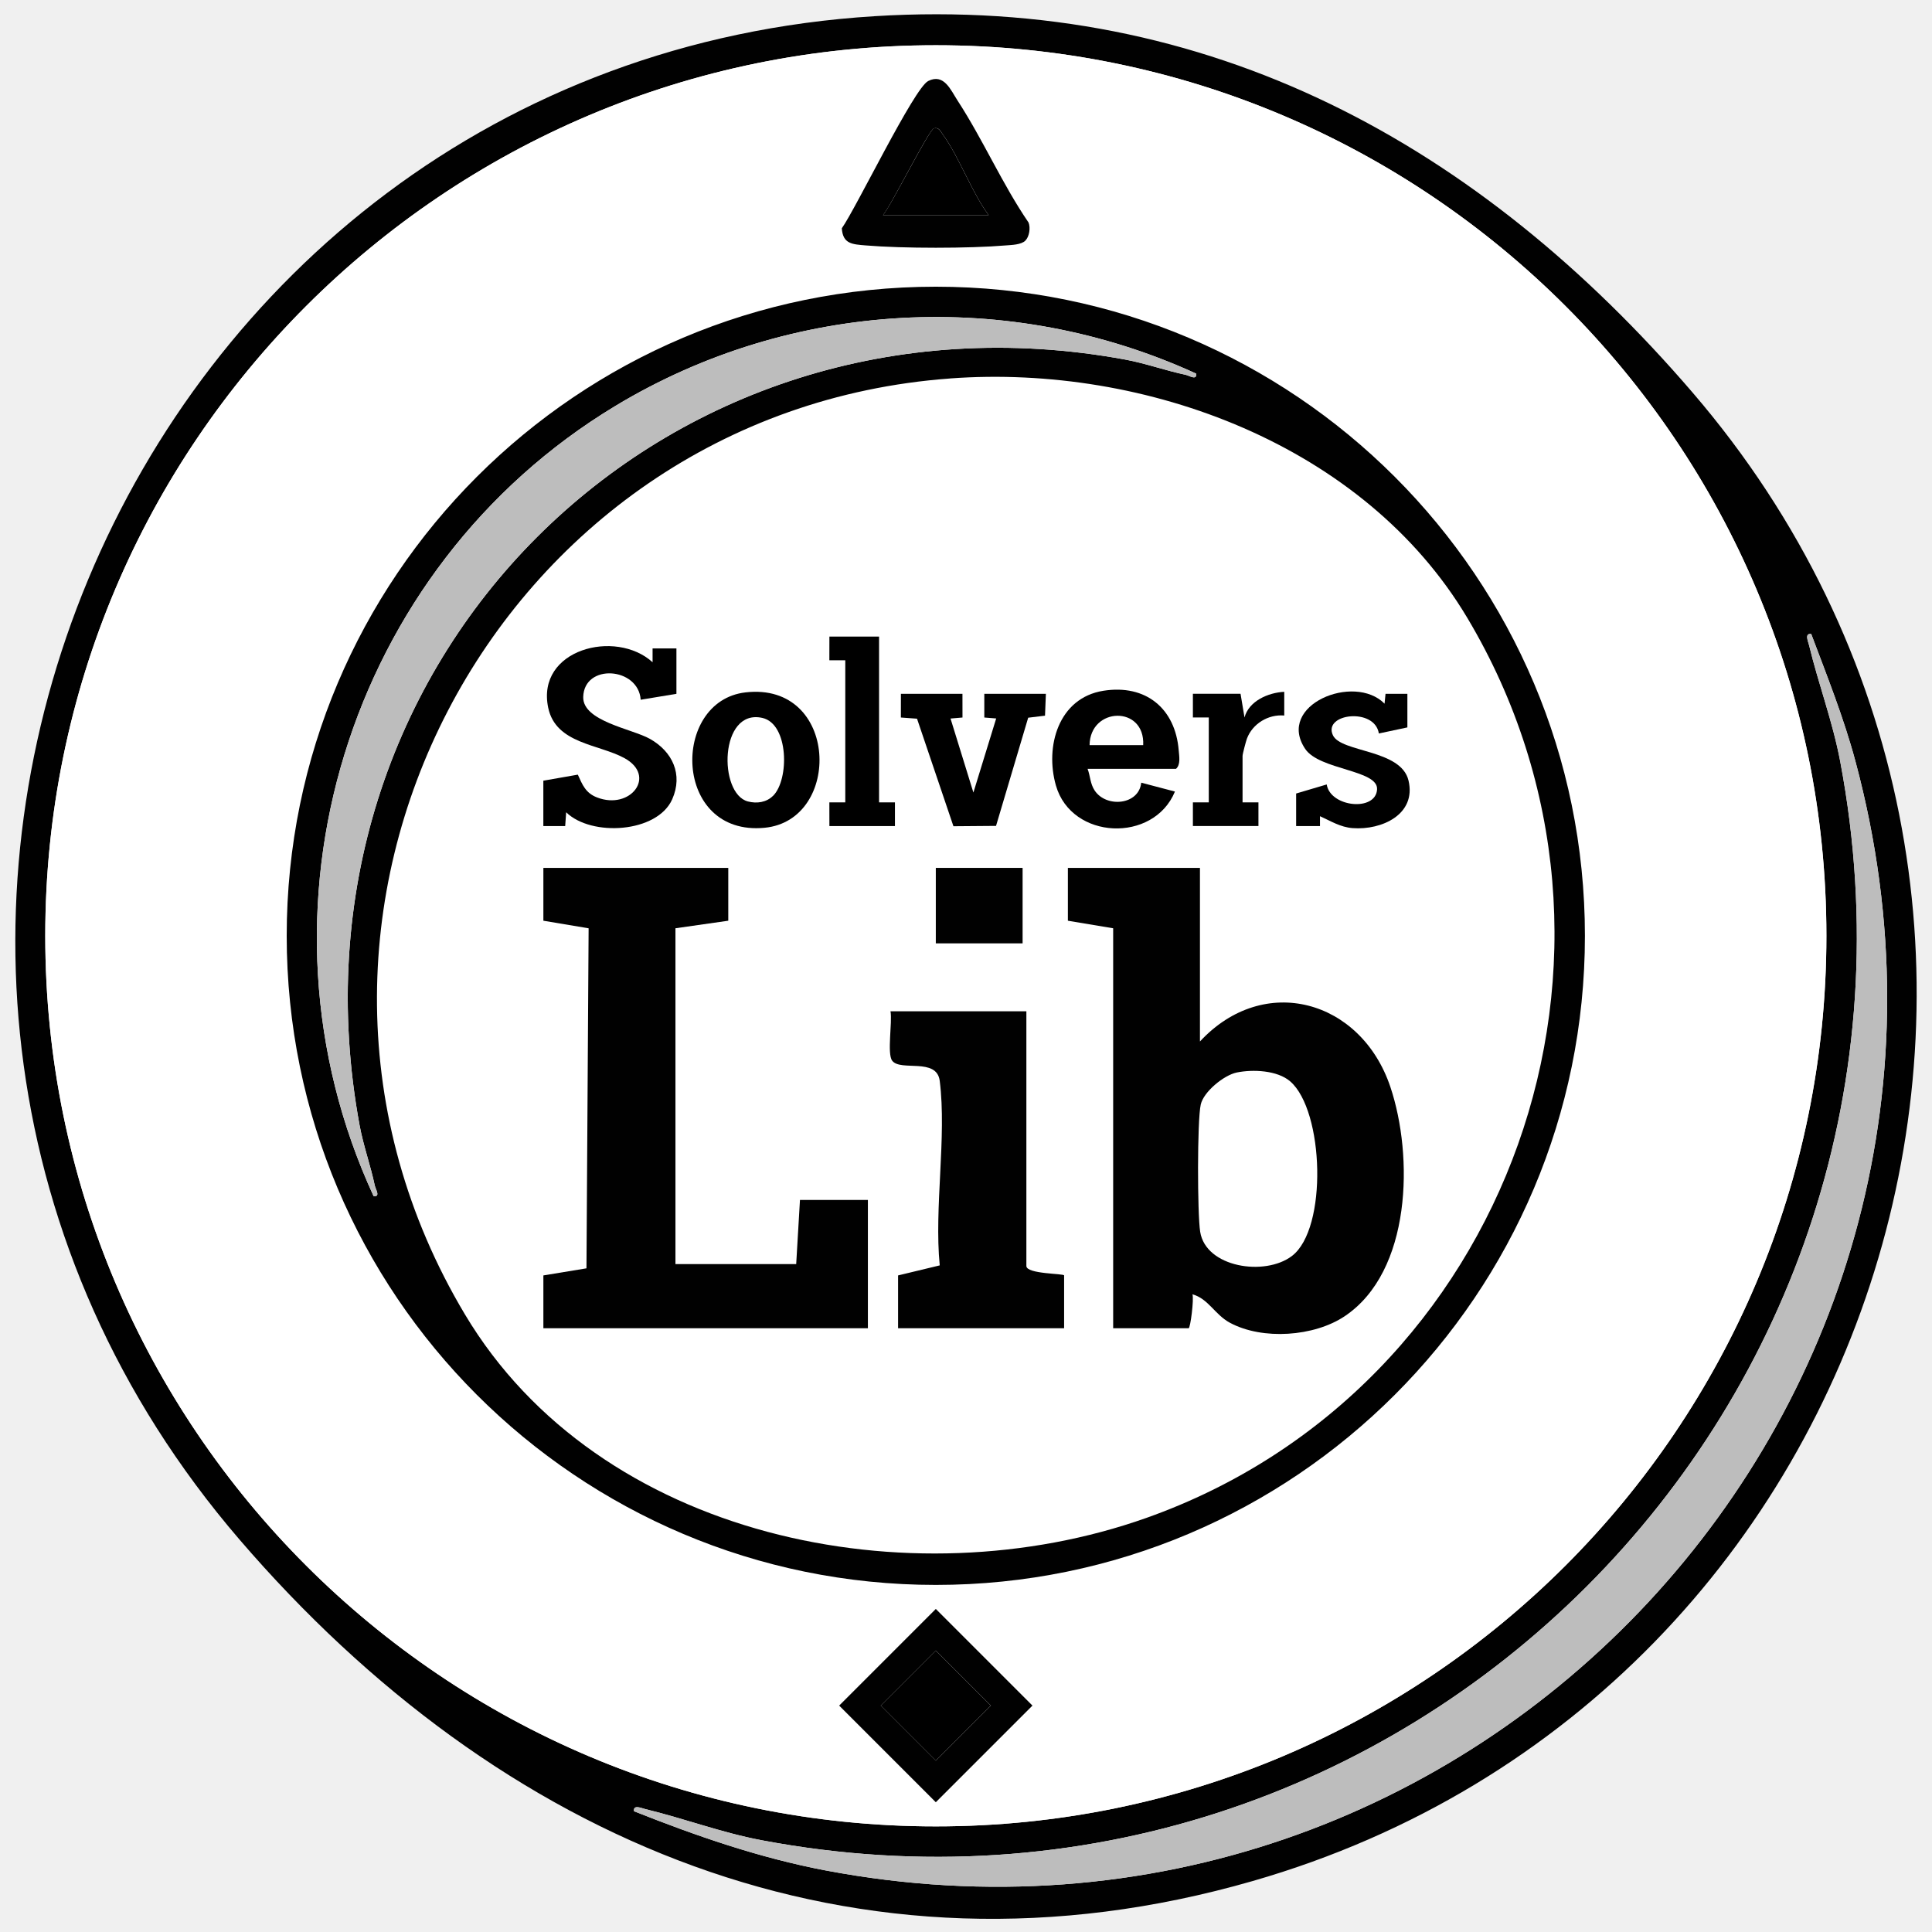
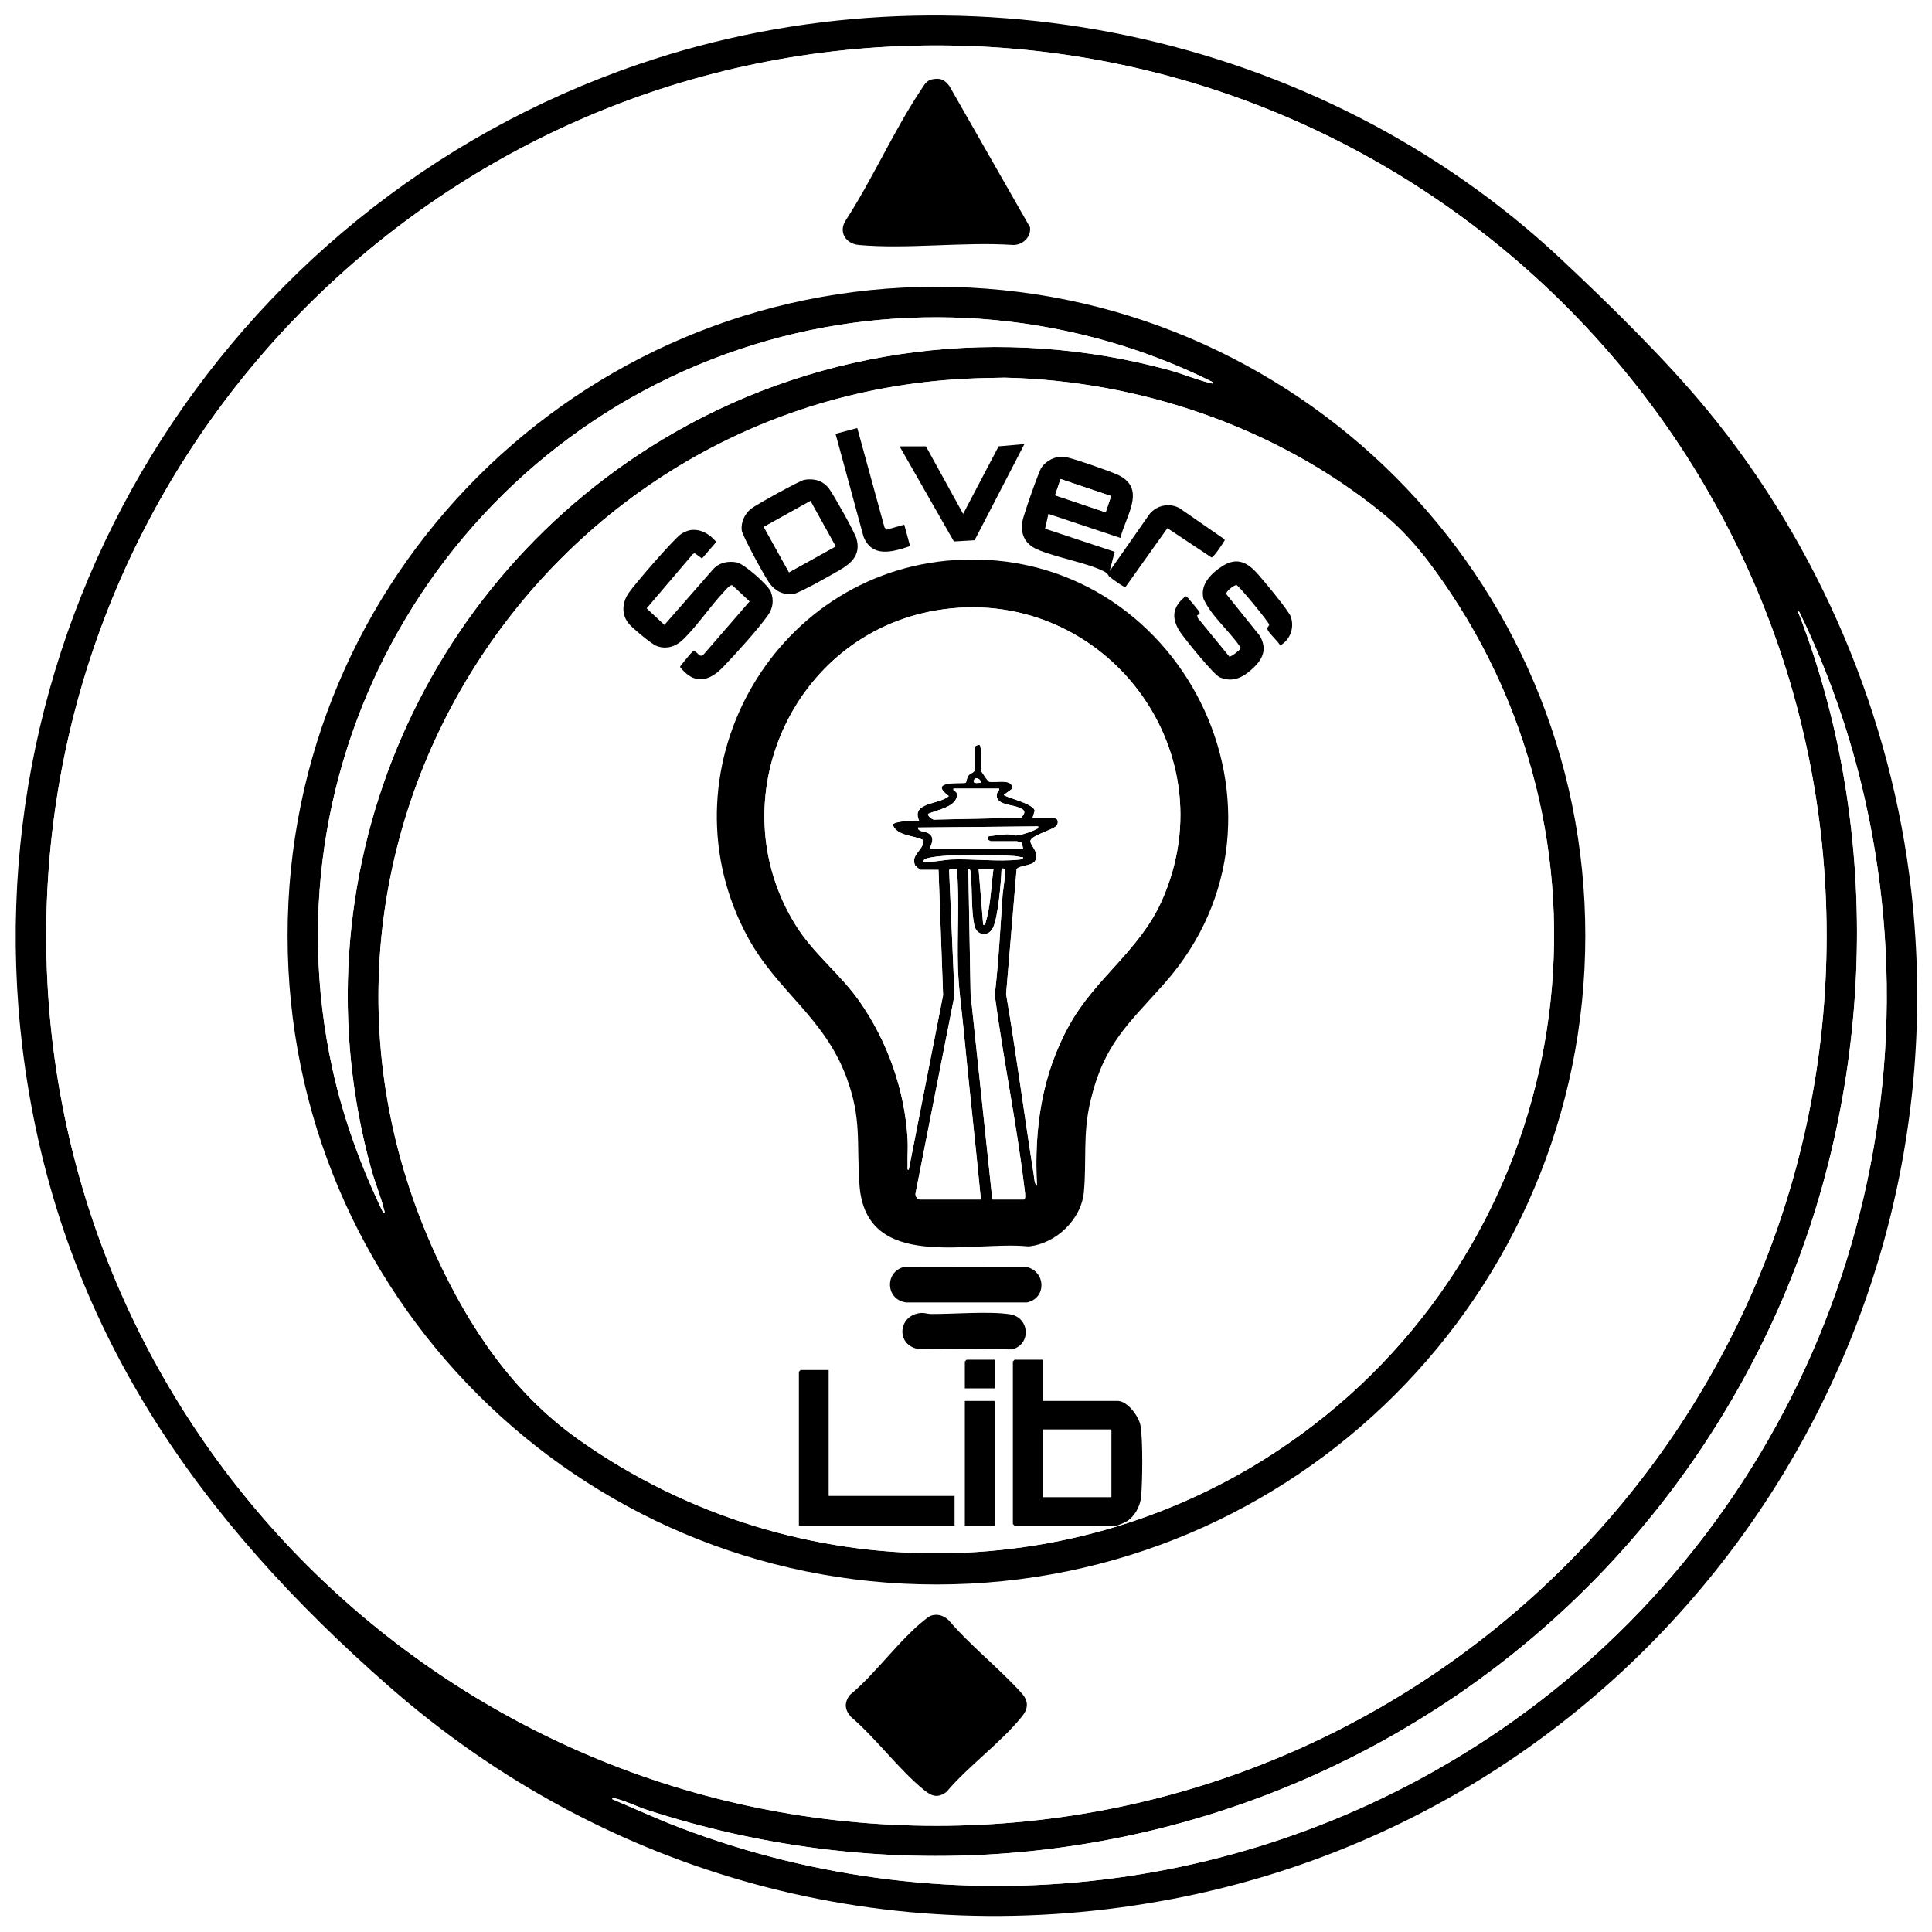
- <svg xmlns="http://www.w3.org/2000/svg" id="Layer_1" version="1.1" viewBox="0 0 512 512">
+ <svg xmlns="http://www.w3.org/2000/svg" id="Layer_1" version="1.1" viewBox="0 0 1125 1125">
  <defs>
    <style>
      .st0 {
-         fill: #010101;
-       }
- 
-       .st1 {
-         fill: #bdbdbd;
-       }
- 
-       .st2 {
-         display: none;
-         fill: #fefefe;
-       }
- 
-       .st3 {
        fill: #fff;
      }
    </style>
  </defs>
-   <g>
-     <path class="st0" d="M231.79,4.29c88.98-5.51,160.36,34.14,216.72,99.69,116.12,135.07,54.05,345.4-116.52,394.51-105.42,30.36-199.87-10.64-268.51-90.48C-67.71,255.41,31.58,16.7,231.79,4.29ZM484.01,248c0-130.34-105.67-236.01-236.01-236.01S11.99,117.66,11.99,248s105.67,236.01,236.01,236.01,236.01-105.67,236.01-236.01h0ZM168.01,479.99c16.49,6.55,33.29,12.38,50.81,15.7,172.1,32.58,318.4-124.32,272.9-293.9-3.1-11.57-7.53-22.62-11.73-33.78-1.86-.23-.79,2.04-.55,3.04,2.5,10.35,6.24,20.17,8.24,30.76,32.08,169.83-116.04,317.95-285.87,285.87-10.59-2-20.42-5.74-30.76-8.24-1.01-.24-3.27-1.31-3.04.55h0Z" />
-     <path class="st2" d="M484.01,248c0,130.34-105.67,236.01-236.01,236.01S11.99,378.34,11.99,248,117.66,11.99,248,11.99s236.01,105.67,236.01,236.01ZM271.75,63.76c1.04-1.02,1.41-3.35.84-4.77-7.01-10.27-12.03-21.9-18.79-32.29-1.86-2.85-3.64-7.33-7.81-5.22-3.77,1.9-19.06,33.59-22.89,39.03.27,4.19,2.81,4.24,6.36,4.54,9.7.82,27.38.82,37.09,0,1.57-.13,4.07-.16,5.21-1.28h0ZM420.02,248c0-95-77.02-172.02-172.02-172.02S75.98,153,75.98,248s77.02,172.02,172.02,172.02,172.02-77.02,172.02-172.02h0ZM248,426.39l-25.61,25.61,25.61,25.61,25.61-25.61-25.61-25.61h0Z" />
-     <circle class="st3" cx="248.01" cy="248" r="236.01" />
-     <g>
-       <path class="st0" d="M248,426.39l25.61,25.61-25.61,25.61-25.61-25.61,25.61-25.61h0ZM248,437.41l-14.59,14.59,14.59,14.59,14.59-14.59-14.59-14.59Z" />
-       <rect x="237.68" y="441.68" width="20.63" height="20.63" transform="translate(-246.98 307.75) rotate(-45)" />
-     </g>
-     <path class="st1" d="M168.01,479.99c-.23-1.86,2.04-.79,3.04-.55,10.35,2.5,20.17,6.24,30.76,8.24,169.83,32.08,317.95-116.03,285.87-285.87-2-10.59-5.74-20.42-8.24-30.76-.24-1.01-1.31-3.27.55-3.04,4.2,11.16,8.62,22.21,11.73,33.78,45.5,169.58-100.8,326.48-272.9,293.9-17.51-3.32-34.32-9.14-50.81-15.7h0Z" />
-     <g>
-       <path class="st0" d="M420.02,248c0,95-77.02,172.02-172.02,172.02s-172.02-77.02-172.02-172.02S153,75.98,248,75.98s172.02,77.02,172.02,172.02h0ZM316.99,99.01c-49.49-22.65-107.34-19.53-153.91,8.57-71.04,42.85-99.07,133.67-64.07,209.41,1.91.24.52-1.81.31-2.81-1.13-5.35-3.04-10.61-4.03-15.98-22.61-122.53,80.4-225.51,202.91-202.91,5.37.99,10.63,2.9,15.98,4.03,1,.21,3.05,1.6,2.81-.31h0ZM251.8,100.3c-120.98,8.86-191.11,143.32-128.6,248.01,35.54,59.53,117.98,76.15,180.58,53.96,96.57-34.23,137.78-150.24,85.04-238.58-27.3-45.72-85.09-67.2-137.01-63.4h-.01Z" />
-       <path class="st1" d="M316.99,99.01c.24,1.91-1.81.52-2.81.31-5.35-1.13-10.61-3.04-15.98-4.03-122.51-22.6-225.52,80.38-202.91,202.91.99,5.37,2.9,10.63,4.03,15.98.21,1,1.6,3.05-.31,2.81-35.01-75.75-6.97-166.56,64.07-209.41,46.58-28.1,104.42-31.21,153.91-8.57h0Z" />
-       <g>
-         <path class="st0" d="M318,230v46c16.97-18.29,42.7-11.06,50.46,12.04,6.16,18.34,5.64,48.93-12.13,60.79-8.07,5.39-21.72,6.37-30.38,1.72-4.03-2.17-5.68-6.35-9.94-7.55.44,1.28-.55,9-1.01,9h-20v-106l-12-2v-14h35ZM327.73,284.23c-3.34.69-8.74,5.04-9.52,8.48-.96,4.27-.9,29.02-.15,33.73,1.49,9.45,17.12,11.86,24.3,6.42,9.54-7.22,8.52-38.53-.44-46.28-3.42-2.96-9.92-3.23-14.2-2.35h.01Z" />
-         <polygon class="st0" points="193 230 193 244 179 246 179 335 211 335 212 318 230 318 230 352 144 352 144 338 155.42 336.12 155.99 246.01 144 244 144 230 193 230" />
-         <path class="st0" d="M272,268v67.5c0,2.17,10,1.97,10,2.5v14h-44v-14l11.04-2.66c-1.51-15.32,1.87-33.99,0-48.89-.79-6.31-10.45-2.39-12.62-5.38-1.38-1.92.1-10.19-.43-13.07h36.01Z" />
-         <rect class="st0" x="248" y="230" width="23" height="20" />
-       </g>
-     </g>
-     <g>
-       <path class="st0" d="M271.75,63.76c-1.14,1.12-3.64,1.15-5.21,1.28-9.7.82-27.38.82-37.09,0-3.55-.3-6.09-.35-6.36-4.54,3.84-5.44,19.13-37.13,22.89-39.03,4.18-2.1,5.96,2.37,7.81,5.22,6.76,10.39,11.78,22.02,18.79,32.29.56,1.42.19,3.75-.84,4.77h0ZM262,57c-4.59-6.2-7.77-15.37-12.14-21.36-.61-.84-.99-1.97-2.34-1.64s-11.28,20.36-13.51,23h28-.01Z" />
-       <path d="M262,57h-28c2.24-2.64,12.22-22.69,13.51-23s1.73.8,2.34,1.64c4.37,5.99,7.55,15.16,12.14,21.36h.01Z" />
-     </g>
-   </g>
-   <g id="oCvhRx.tif">
-     <g>
-       <path d="M288.22,203.75c.74,1.94.67,3.91,1.87,5.73,3.06,4.65,11.73,3.9,12.35-2.06l8.93,2.35c-5.65,13.71-27.4,12.83-31.54-1.6-2.95-10.28.62-23.21,12.58-25.11,11.24-1.78,19.07,4.69,19.96,15.79.13,1.57.55,3.81-.72,4.9h-23.43ZM302.96,197.47c.51-10.58-14.09-10.18-14.21,0h14.21Z" />
-       <g>
-         <path d="M328.76,183.87l1.05,6.27c1.14-4.36,6.29-6.6,10.53-6.8v6.28c-4.24-.37-8.4,2.16-9.89,6.12-.27.73-1.16,4.08-1.16,4.6v12.29h4.21v6.28h-17.37v-6.28h4.21v-22.49h-4.21v-6.28h12.63Z" />
-         <path d="M278.74,192.08h-12.14" />
-         <polygon points="255.06 183.87 255.07 190.15 251.9 190.42 257.96 210.03 264 190.4 260.85 190.15 260.85 183.87 277.17 183.87 276.94 189.66 272.48 190.2 263.96 218.87 252.67 218.96 243.02 190.46 238.74 190.15 238.75 183.87 255.06 183.87" />
-         <path d="M343.49,210.29l8.1-2.4c.97,6.07,13.08,7.27,13.35,1.26.23-5.15-15.28-5.08-19.04-10.67-7.82-11.61,12.96-20.18,21.02-12l.26-2.61h5.79v8.9l-7.56,1.61c-1.07-6.95-14.86-5.32-12.18.46,2.14,4.62,18.07,3.68,20.04,12.01,2.13,8.98-7.11,13.19-14.8,12.61-3.29-.25-5.79-1.87-8.66-3.16v2.62h-6.32v-8.63h0Z" />
-         <g>
-           <path d="M144,206.89l9.13-1.6c1.23,2.72,2.06,4.87,5.09,6.04,8.85,3.43,15.87-5.67,7.3-10.4-6.83-3.76-18.22-3.78-20.24-13.37-3.25-15.49,17.87-20.96,27.66-12.06v-3.66h6.32v12.03l-9.47,1.57c-.58-8.66-15-9.71-15.23-.73-.16,6.45,12.97,8.44,17.68,11.1,5.98,3.37,8.81,9.42,5.91,15.99-3.95,8.95-21.43,10.01-28.11,3.46l-.26,3.66h-5.79v-12.03h0Z" />
-           <path d="M197.57,183.49c24.72-2.85,25.69,33.9,5.05,35.88-24.32,2.33-24.89-33.6-5.05-35.88ZM204.88,210.9c4.32-4.32,4.17-19.05-2.83-20.64-11.43-2.59-11.71,20.07-3.86,22.13,2.38.62,4.93.26,6.68-1.5h.01Z" />
-           <polygon points="232.96 168.7 232.96 212.64 237.17 212.64 237.17 218.92 219.8 218.92 219.79 212.64 224.01 212.64 224.01 174.98 219.79 174.98 219.8 168.7 232.96 168.7" />
-         </g>
-       </g>
-     </g>
-   </g>
+   <path class="st0" d="M1125,0v1125H0V0h1125ZM994.17,238.79c-24.05-29.24-57.13-61.63-85.1-87.85C767.49,18.2,556.47-25.6,372.2,37.3,128.61,120.45-22.4,366.82,14.75,622.73c21.87,150.7,100.71,262.06,212.19,359.65,126.04,110.33,290.69,155.04,455.93,123.36,274.14-52.55,461.3-308.51,430.13-586.22-11.48-102.27-53.61-201.44-118.83-280.72Z" />
+   <path d="M994.17,238.79c65.21,79.28,107.35,178.45,118.83,280.72,31.17,277.71-155.99,533.67-430.13,586.22-165.24,31.67-329.89-13.04-455.93-123.36-111.48-97.58-190.31-208.95-212.19-359.65C-22.4,366.82,128.61,120.45,372.2,37.3c184.27-62.9,395.28-19.1,536.87,113.65,27.96,26.22,61.05,58.61,85.1,87.85ZM1063.64,544.81c0-286.28-232.08-518.36-518.36-518.36S26.92,258.53,26.92,544.81s232.08,518.36,518.36,518.36,518.36-232.08,518.36-518.36ZM356.57,1047.68c13.05,5.51,25.89,11.45,39.15,16.5,159.2,60.67,337.53,39.2,477.57-56.61,174.6-119.44,259.31-334.03,212.73-541.72-8.46-37.74-21.4-74.96-38.33-109.63-1.54-.68-.31.98-.13,1.46,49.79,128.76,43.54,279.59-12.42,405.21-111.98,251.36-395.15,376.7-658.45,290.99-5.69-1.85-12.49-5.23-18.11-6.56-.67-.16-2.18-.88-2.03.36Z" />
+   <path class="st0" d="M1063.64,544.81c0,286.28-232.08,518.36-518.36,518.36S26.92,831.09,26.92,544.81,259,26.45,545.28,26.45s518.36,232.08,518.36,518.36ZM542.99,46.15c-3.39.62-4.62,3.05-6.36,5.63-16.15,24.11-28.67,52.83-44.66,77.3-3.55,6.69.89,12.92,8.18,13.57,28.66,2.53,60.98-1.97,90.03,0,5.53-.1,10.26-4.68,9.59-10.29l-46.99-82.33c-2.81-3.62-5.09-4.75-9.8-3.88ZM923.11,544.81c0-208.67-169.16-377.82-377.82-377.82s-377.82,169.16-377.82,377.82,169.16,377.82,377.82,377.82,377.82-169.16,377.82-377.82ZM542.99,940.54c-1.36.28-2.75,1.33-3.83,2.16-15.12,11.64-29.19,31.89-44.32,44.32-3.32,4.49-3,8.55.68,12.69,14.65,12.51,27.92,30.73,42.65,42.66,4.57,3.7,7.94,4.76,13.03,1,12.71-15.11,31.91-28.85,43.99-43.99,3.81-4.78,3.7-9.05-.42-13.61-13.11-14.48-29.53-27.33-42.32-42.32-2.78-2.49-5.6-3.7-9.44-2.92Z" />
+   <path class="st0" d="M356.57,1047.68c-.15-1.24,1.35-.52,2.03-.36,5.61,1.33,12.41,4.71,18.11,6.56,263.3,85.71,546.46-39.63,658.45-290.99,55.96-125.61,62.21-276.45,12.42-405.21-.19-.49-1.41-2.14.13-1.46,16.93,34.67,29.86,71.9,38.33,109.63,46.58,207.7-38.13,422.28-212.73,541.72-140.04,95.8-318.37,117.27-477.57,56.61-13.26-5.05-26.1-11-39.15-16.5Z" />
+   <path d="M923.11,544.81c0,208.67-169.16,377.82-377.82,377.82s-377.82-169.16-377.82-377.82,169.16-377.82,377.82-377.82,377.82,169.16,377.82,377.82ZM706.45,222.61c-79.71-39.76-172.73-48.69-258.73-24.48-183.09,51.56-295.18,237.25-254.12,424.36,6.39,29.13,16.75,57.19,29.67,83.96,1.24.15.52-1.36.36-2.03-1.82-7.59-5.35-15.97-7.51-23.82-46.04-167.31,27.3-343.17,176.64-428.8,86.96-49.87,190.89-62.73,287.84-36.35,7.85,2.14,16.19,5.68,23.82,7.51.67.16,2.18.88,2.03-.36ZM574.36,220.13c-258.16,4.76-429.7,273.56-320.55,510.77,19.39,42.14,44.76,80.11,82.82,107.13,126.54,89.82,296.72,88.48,421.75-3.35,154.37-113.39,192.9-329.09,86.32-489.39-11.7-17.6-23.85-33.65-40.33-46.97-61.31-49.57-140.66-76.69-219.5-78.41l-10.49.22Z" />
+   <path d="M542.99,46.15c4.7-.87,6.99.26,9.8,3.88l46.99,82.33c.67,5.61-4.07,10.18-9.59,10.29-29.05-1.97-61.37,2.53-90.03,0-7.29-.64-11.73-6.88-8.18-13.57,15.99-24.47,28.51-53.19,44.66-77.3,1.73-2.59,2.96-5.01,6.36-5.63Z" />
+   <path d="M542.99,940.54c3.83-.78,6.66.43,9.44,2.92,12.79,15,29.21,27.84,42.32,42.32,4.13,4.56,4.23,8.83.42,13.61-12.07,15.14-31.28,28.88-43.99,43.99-5.09,3.76-8.46,2.7-13.03-1-14.72-11.93-27.99-30.15-42.65-42.66-3.68-4.14-4-8.19-.68-12.69,15.13-12.42,29.2-32.68,44.32-44.32,1.09-.84,2.48-1.89,3.83-2.16Z" />
+   <path class="st0" d="M574.36,220.13l10.49-.22c78.84,1.72,158.19,28.84,219.5,78.41,16.49,13.33,28.63,29.38,40.33,46.97,106.58,160.3,68.04,376.01-86.32,489.39-125.02,91.83-295.21,93.17-421.75,3.35-38.06-27.02-63.43-64.99-82.82-107.13-109.15-237.21,62.39-506.01,320.55-510.77ZM499.18,249.26l-12.64,3.36,16.32,59.95c5.02,12.14,16.26,8.98,26.33,5.69l.61-.77-3.26-11.96-10.38,2.9-1.13-1.36-15.85-57.8ZM539.17,259.92h-15.33l31.63,55.37,12.03-.71,28.98-55.99-15,1.32-20.65,39.34-21.66-39.33ZM652.43,313.21c3.23-13.24,15.86-29.34-2.45-37.14-4.84-2.06-26.38-9.75-30.59-10.1-4.92-.4-10.1,2.22-12.91,6.27-1.65,2.37-10.64,28.15-11.16,31.49-1.14,7.28,1.59,12.97,8.32,16.02,10.76,4.88,31.42,8.3,40.38,13.61,1.17.69,1.32,1.92,2.13,2.53,1.46,1.1,8.09,6.14,9.24,5.92l24.4-34.28,25.7,17.07c1.17,0,6.25-7.57,7.03-8.99.32-.58,1-1,.32-1.72l-26.01-18c-5.8-3.2-13.11-1.75-17.35,3.34l-23.32,33.33,2.94-11.26-40.54-13.44,1.95-8.62,41.94,13.97ZM468.35,279.41c-2.69.46-28.28,14.61-31.09,16.89-3.62,2.94-5.9,7.87-5.34,12.54.38,3.15,13.52,27.13,16.05,30.61,3.46,4.76,8.18,7.17,14.16,6.38,3.31-.44,25.24-12.78,29.25-15.4,6.28-4.11,9.59-9.17,7.28-17.01-1.08-3.66-13.24-25.29-15.85-28.8-3.51-4.72-8.72-6.2-14.46-5.21ZM401.7,308.74c-1.52.26-3.82,1.33-5.11,2.21-4.39,3.01-27.22,29.41-30.7,34.61-3.69,5.52-4.07,12.37.32,17.68,2.04,2.47,13.12,11.68,15.88,12.78,5.92,2.35,11.43.49,15.81-3.78,8.19-7.97,15.65-19.21,23.63-27.69,1.01-1.07,3.66-4.39,5-3.7l9.98,9.33-26.94,31.07c-2.73,2.33-3.69-3.21-6.37-1.74-.5.27-7.15,8.26-7.23,8.83,8.14,10.44,16.8,8.75,25.25-.11,7.37-7.72,20.03-21.58,25.97-30.01,2.95-4.19,3.52-8.85,1.66-13.65-1.52-3.92-15.54-16.17-19.61-17.04-5.12-1.1-10.55.03-14.05,4.02l-28.31,32.33-10.36-9.65,27.02-31.72,1.04-.35,4.21,3.02,8.3-9.62c-3.85-4.56-9.18-7.87-15.39-6.83ZM556.36,326.1c-107.67,6.73-172.8,125.03-120.61,220.19,16.98,30.95,44.08,46.06,57.09,80.87,9.15,24.49,5.84,38.6,7.65,63,3.76,50.83,64.67,32.16,98.32,35.62,15.89-1.42,30.85-15.61,32.32-31.66,1.7-18.5-.74-33.64,3.8-52.85,7.95-33.66,21.92-44.71,43.21-68.76,87.37-98.73,9.48-254.61-121.78-246.41ZM698.26,357.75c.53-.48.18-1.31-.13-1.86-.25-.46-5.76-7.11-6.34-7.66-.47-.45-.74-1.14-1.58-.96-8.07,6.48-8.23,13.44-2.41,21.6,3.11,4.36,18.87,23.97,22.48,25.5,8.14,3.46,14.43-.49,20.16-6.15,5.41-5.34,7.11-10.85,3.21-17.89l-19.62-24.42c-.39-1.48,4.2-5.15,5.94-5.29,1.45.38,18.84,21.55,19.03,23.04.13.99-1.43,1.35-.94,2.84.73,2.26,6.1,6.75,7.36,9.33,5.87-3.34,8.38-10.34,6.17-16.78-1.22-3.56-16.98-22.53-20.47-26.19-5.76-6.04-11.63-8.15-19.3-3.27-6.38,4.06-13.18,10.59-11.08,18.99,4.75,10.35,14.72,18.36,21.06,27.6.48.7.84.7.34,1.68-.4.78-5.44,4.85-6.37,4.38l-18.32-22.38-.38-1.65,1.16-.49ZM525.67,737.94c-10.56,3.38-9.79,18.85,1.9,20.44h70.53c11.28-2.48,10.96-17.62.02-20.56l-72.44.11ZM535.69,764.61c-12.76,1.54-14.02,18.41-1.21,20.86l54.98.26c11.34-3.12,9.97-18.77-1.46-20.44-12.59-1.84-32.36-.05-45.84-.15-2.29-.02-3.67-.86-6.46-.53ZM579.16,791.77h-16.33l-1,1v15.66h17.33v-16.66ZM607.15,791.77h-16.33l-1,1v94.64l1,1h59.32c.28,0,4.58-1.75,5.23-2.1,5.16-2.8,8.63-9.08,9.13-14.87.8-9.25,1.06-32.25-.32-41.05-.86-5.45-7.57-14.63-13.36-14.63h-43.65v-23.99ZM482.52,797.76h-16.33l-1,1v89.64h90.64v-17.33h-73.31v-73.31ZM561.83,815.76v72.65h17.33v-72.65h-17.33Z" />
+   <path class="st0" d="M706.45,222.61c.15,1.24-1.36.52-2.03.36-7.63-1.83-15.96-5.38-23.82-7.51-96.95-26.37-200.88-13.51-287.84,36.35-149.34,85.63-222.68,261.49-176.64,428.8,2.16,7.85,5.69,16.22,7.51,23.82.16.67.88,2.18-.36,2.03-12.92-26.77-23.28-54.83-29.67-83.96-41.05-187.11,71.03-372.8,254.12-424.36,85.99-24.22,179.02-15.28,258.73,24.48Z" />
+   <path d="M556.36,326.1c131.26-8.2,209.15,147.68,121.78,246.41-21.29,24.05-35.25,35.1-43.21,68.76-4.54,19.22-2.1,34.35-3.8,52.85-1.47,16.04-16.43,30.24-32.32,31.66-33.65-3.46-94.56,15.21-98.32-35.62-1.8-24.4,1.5-38.51-7.65-63-13-34.81-40.11-49.92-57.09-80.87-52.19-95.16,12.94-213.46,120.61-220.19ZM546.5,506.52h-10.33c-.42,0-3.05-2.07-3.32-2.67-2.81-6.19,5.16-8.83,4.93-14.58-5.62-2.98-15.51-2.28-17.92-9.03.48-2.11,13.03-2.58,15.31-2.38-4.83-10.88,12.17-9.29,17.32-14.33-13-9.58,8.97-6.9,9.94-7.74.17-.15.62-3.05,1.49-4.17,1.45-1.85,3.91-1.26,3.91-4.75v-12c0-.68,2.09-1.37,2.66-1,1.26.84.4,12.68.69,14.98,1.11,1.39,3.78,6.12,4.97,6.36,3.84.76,13.47-2.09,13.39,3.98l-5.03,3.67c-.04,1.13,17.9,5.13,17.97,9.32l-1.32,4.35h13c1.98,0,2.31,2.86,1.01,4.34-2,2.28-13.54,5.23-15.04,8.34-1.22,2.53,5.98,7.29,2.42,12.37-1.89,2.69-9.89,2.4-10.61,4.72l-6.1,72.54c5.96,34.97,10.54,70.16,16.1,105.19.29,1.84.36,5.45,1.88,6.44-1.72-32.98,2.71-64.49,18.8-93.5,15.4-27.76,40.94-43.34,53.97-72.66,39.61-89.14-35.96-185.11-131.54-168.86-83.8,14.25-126.86,110.67-81.73,183.28,10.36,16.67,25.83,28.26,37.07,44.23,16.41,23.32,26.48,51.92,28.11,80.53.29,5.08-.2,10.24,0,15.33.03.81-.5,2.48.66,2.32l19.99-101.64-2.66-72.97ZM571.16,455.86c.26-2.15-3.13-3.8-3.99-1.66-1.04,2.59,2.64,1.49,3.99,1.66ZM581.83,459.2h-26.66c-.31,2.27,2.04.76,2.06,3.65.03,7.02-11.73,8.77-16.72,11.02-.8,1.07,2.84,4.11,4.29,3.37l49.7-1.04c4.01-3.92,1.24-5.23-2.8-6.53-3.72-1.2-12.27-1.35-11.2-7.43.23-1.28,1.53-1.7,1.34-3.03ZM541.17,494.52h54.65l-.81-3.86c-.88.09-2.4-.8-2.86-.8h-15.33c-.23,0-.77-.64-1.25-.62l-.38-2c.29-.47,9.4-1.35,10.96-1.42,2.07-.1,3.7.72,5.34.71,2.63-.01,9.88-2.4,12.15-3.83.68-.43,1.17.04.85-1.5l-69.97.67c.05,2.61,3.8,2.11,5.8,3.19,4.16,2.25,2.36,6.04.86,9.47ZM595.82,499.19c-1.7.02-3.28-.58-4.97-.7-11.34-.78-39.39-1.31-49.72.99-1.1.24-3.87.8-3.29,2.37,1,.8,13.23-1.25,15.63-1.36,12.64-.55,27.91,1.42,40.04.05,1-.11,2.06-.14,2.31-1.35ZM535.51,698.46h35.66c-3.16-32.78-6.87-65.5-10-98.3-1.17-12.28-2.97-24.29-3.35-36.63-.6-19.2.99-38.55-.64-57.68-1.07.04-4.25-.45-4.5.97l3.15,72.66-22.58,114.74c-.61,1.82.43,3.85,2.27,4.23ZM577.83,698.46h18.33c1.56,0,.4-6.24.24-7.57-4.5-37.25-12.22-74.27-17.16-111.47,2.28-19.45,3.23-39.07,4.6-58.57.1-1.49,2.26-14.78.99-15.01s-1.62-.4-1.67.98c-.29,7.48-1.97,26.86-4.83,33.17-2.62,5.78-9.72,5.03-11.01-1.31-1.93-9.54-1.06-20.85-2.12-30.53-.11-1-.14-2.06-1.35-2.31l1.33,72.97,12.66,119.64ZM578.5,505.85h-8.67s2.67,32.65,2.67,32.65c1.73.2,1.06,0,1.35-.97,3.02-10.23,3.27-21.15,4.65-31.68Z" />
+   <path d="M607.15,791.77v23.99h43.65c5.79,0,12.51,9.18,13.36,14.63,1.38,8.8,1.12,31.8.32,41.05-.5,5.79-3.96,12.06-9.13,14.87-.64.35-4.95,2.1-5.23,2.1h-59.32l-1-1v-94.64l1-1h16.33ZM647.14,832.42h-39.99v39.32h39.99v-39.32Z" />
+   <path d="M652.43,313.21l-41.94-13.97-1.95,8.62,40.54,13.44-2.94,11.26,23.32-33.33c4.24-5.09,11.55-6.55,17.35-3.34l26.01,18c.68.72,0,1.14-.32,1.72-.78,1.42-5.86,8.99-7.03,8.99l-25.7-17.07-24.4,34.28c-1.14.22-7.78-4.81-9.24-5.92-.81-.62-.96-1.84-2.13-2.53-8.96-5.3-29.62-8.73-40.38-13.61-6.73-3.05-9.46-8.74-8.32-16.02.52-3.34,9.52-29.12,11.16-31.49,2.81-4.05,7.99-6.67,12.91-6.27,4.21.35,25.75,8.04,30.59,10.1,18.31,7.79,5.68,23.89,2.45,37.14ZM617.54,278.94l-3.18,9.46,29.47,9.91,3.18-9.46-29.47-9.91Z" />
+   <path d="M401.7,308.74c6.21-1.04,11.53,2.27,15.39,6.83l-8.3,9.62-4.21-3.02-1.04.35-27.02,31.72,10.36,9.65,28.31-32.33c3.5-3.99,8.93-5.12,14.05-4.02,4.07.87,18.09,13.12,19.61,17.04,1.86,4.8,1.29,9.47-1.66,13.65-5.94,8.43-18.6,22.29-25.97,30.01-8.46,8.86-17.11,10.55-25.25.11.09-.56,6.73-8.55,7.23-8.83,2.68-1.47,3.64,4.07,6.37,1.74l26.94-31.07-9.98-9.33c-1.35-.69-3.99,2.63-5,3.7-7.99,8.48-15.44,19.72-23.63,27.69-4.39,4.27-9.89,6.13-15.81,3.78-2.76-1.1-13.84-10.31-15.88-12.78-4.39-5.31-4.01-12.15-.32-17.68,3.48-5.21,26.31-31.6,30.7-34.61,1.29-.88,3.59-1.96,5.11-2.21Z" />
+   <polygon points="482.52 797.76 482.52 871.08 555.84 871.08 555.84 888.4 465.2 888.4 465.2 798.76 466.2 797.76 482.52 797.76" />
+   <path d="M698.26,357.75l-1.16.49.38,1.65,18.32,22.38c.93.47,5.97-3.59,6.37-4.38.5-.98.14-.98-.34-1.68-6.35-9.24-16.32-17.26-21.06-27.6-2.1-8.4,4.7-14.94,11.08-18.99,7.67-4.88,13.54-2.77,19.3,3.27,3.49,3.66,19.25,22.63,20.47,26.19,2.21,6.44-.3,13.45-6.17,16.78-1.26-2.58-6.63-7.07-7.36-9.33-.48-1.5,1.07-1.85.94-2.84-.19-1.48-17.59-22.66-19.03-23.04-1.74.14-6.34,3.81-5.94,5.29l19.62,24.42c3.9,7.03,2.2,12.55-3.21,17.89-5.74,5.66-12.02,9.61-20.16,6.15-3.61-1.54-19.37-21.14-22.48-25.5-5.82-8.16-5.66-15.12,2.41-21.6.84-.18,1.11.51,1.58.96.58.55,6.08,7.2,6.34,7.66.3.55.66,1.38.13,1.86Z" />
+   <path d="M468.35,279.41c5.74-.99,10.95.49,14.46,5.21,2.62,3.52,14.77,25.14,15.85,28.8,2.31,7.84-1,12.9-7.28,17.01-4.01,2.62-25.94,14.96-29.25,15.4-5.98.8-10.7-1.62-14.16-6.38-2.53-3.48-15.67-27.47-16.05-30.61-.56-4.67,1.71-9.6,5.34-12.54,2.82-2.29,28.4-16.43,31.09-16.89ZM471.91,291.75l-27.15,15.08,14.67,26.42,27.15-15.08-14.67-26.42Z" />
+   <path d="M525.67,737.94l72.44-.11c10.94,2.94,11.26,18.08-.02,20.56h-70.53c-11.69-1.59-12.46-17.06-1.9-20.44Z" />
+   <polygon points="539.17 259.92 560.83 299.25 581.49 259.91 596.49 258.59 567.51 314.58 555.47 315.29 523.84 259.92 539.17 259.92" />
+   <path d="M535.69,764.61c2.78-.34,4.17.51,6.46.53,13.48.09,33.25-1.69,45.84.15,11.43,1.67,12.81,17.32,1.46,20.44l-54.98-.26c-12.81-2.45-11.55-19.32,1.21-20.86Z" />
+   <rect x="561.83" y="815.76" width="17.33" height="72.65" />
+   <path d="M499.18,249.26l15.85,57.8,1.13,1.36,10.38-2.9,3.26,11.96-.61.77c-10.06,3.3-21.31,6.45-26.33-5.69l-16.32-59.95,12.64-3.36Z" />
+   <polygon points="579.16 791.77 579.16 808.43 561.83 808.43 561.83 792.77 562.83 791.77 579.16 791.77" />
+   <path class="st0" d="M546.5,506.52l2.66,72.97-19.99,101.64c-1.16.16-.63-1.51-.66-2.32-.21-5.09.28-10.25,0-15.33-1.63-28.61-11.7-57.2-28.11-80.53-11.24-15.98-26.71-27.56-37.07-44.23-45.13-72.6-2.07-169.03,81.73-183.28,95.58-16.25,171.14,79.72,131.54,168.86-13.03,29.32-38.57,44.91-53.97,72.66-16.09,29.01-20.52,60.52-18.8,93.5-1.53-.99-1.59-4.6-1.88-6.44-5.57-35.03-10.15-70.23-16.1-105.19l6.1-72.54c.72-2.32,8.72-2.02,10.61-4.72,3.56-5.08-3.64-9.84-2.42-12.37,1.5-3.11,13.04-6.06,15.04-8.34,1.3-1.48.97-4.34-1.01-4.34h-13l1.32-4.35c-.08-4.18-18.02-8.18-17.97-9.32l5.03-3.67c.08-6.07-9.54-3.22-13.39-3.98-1.19-.24-3.86-4.96-4.97-6.36-.29-2.3.57-14.14-.69-14.98-.57-.38-2.66.32-2.66,1v12c0,3.49-2.46,2.9-3.91,4.75-.87,1.11-1.33,4.02-1.49,4.17-.97.84-22.94-1.84-9.94,7.74-5.15,5.04-22.15,3.45-17.32,14.33-2.28-.21-14.83.27-15.31,2.38,2.41,6.75,12.3,6.05,17.92,9.03.23,5.75-7.74,8.39-4.93,14.58.28.61,2.9,2.67,3.32,2.67h10.33Z" />
+   <path class="st0" d="M577.83,698.46l-12.66-119.64-1.33-72.97c1.21.25,1.24,1.31,1.35,2.31,1.06,9.68.19,20.99,2.12,30.53,1.29,6.34,8.39,7.09,11.01,1.31,2.86-6.32,4.54-25.7,4.83-33.17.05-1.38.41-1.2,1.67-.98s-.88,13.51-.99,15.01c-1.37,19.5-2.32,39.12-4.6,58.57,4.94,37.2,12.66,74.22,17.16,111.47.16,1.33,1.32,7.57-.24,7.57h-18.33Z" />
+   <path class="st0" d="M535.51,698.46c-1.84-.38-2.87-2.41-2.27-4.23l22.58-114.74-3.15-72.66c.25-1.42,3.43-.93,4.5-.97,1.62,19.13.04,38.48.64,57.68.38,12.34,2.18,24.35,3.35,36.63,3.13,32.8,6.85,65.52,10,98.3h-35.66Z" />
+   <path class="st0" d="M541.17,494.52c1.5-3.43,3.3-7.22-.86-9.47-2-1.08-5.75-.58-5.8-3.19l69.97-.67c.32,1.54-.17,1.07-.85,1.5-2.27,1.43-9.52,3.81-12.15,3.83-1.64,0-3.26-.81-5.34-.71-1.56.08-10.66.96-10.96,1.42l.38,2c.48-.02,1.03.62,1.25.62h15.33c.46,0,1.98.89,2.86.8l.81,3.86h-54.65Z" />
+   <path class="st0" d="M581.83,459.2c.19,1.33-1.11,1.75-1.34,3.03-1.07,6.08,7.48,6.23,11.2,7.43,4.04,1.3,6.81,2.62,2.8,6.53l-49.7,1.04c-1.45.75-5.09-2.3-4.29-3.37,4.99-2.25,16.75-4,16.72-11.02-.01-2.88-2.37-1.38-2.06-3.65h26.66Z" />
+   <path class="st0" d="M578.5,505.85c-1.38,10.53-1.63,21.44-4.65,31.68-.29.97.39,1.17-1.35.97l-2.67-32.65h8.67Z" />
+   <path class="st0" d="M595.82,499.19c-.25,1.21-1.31,1.24-2.31,1.35-12.13,1.36-27.4-.6-40.04-.05-2.4.1-14.63,2.16-15.63,1.36-.58-1.57,2.19-2.12,3.29-2.37,10.33-2.29,38.38-1.76,49.72-.99,1.69.12,3.27.72,4.97.7Z" />
+   <path class="st0" d="M571.16,455.86c-1.35-.17-5.03.94-3.99-1.66.86-2.15,4.25-.49,3.99,1.66Z" />
+   <rect class="st0" x="607.15" y="832.42" width="39.99" height="39.32" />
+   <rect class="st0" x="625.69" y="273.08" width="9.98" height="31.09" transform="translate(156.16 794.48) rotate(-71.42)" />
+   <rect class="st0" x="450.14" y="297.39" width="31.06" height="30.22" transform="translate(-93.15 265.4) rotate(-29.05)" />
</svg>
